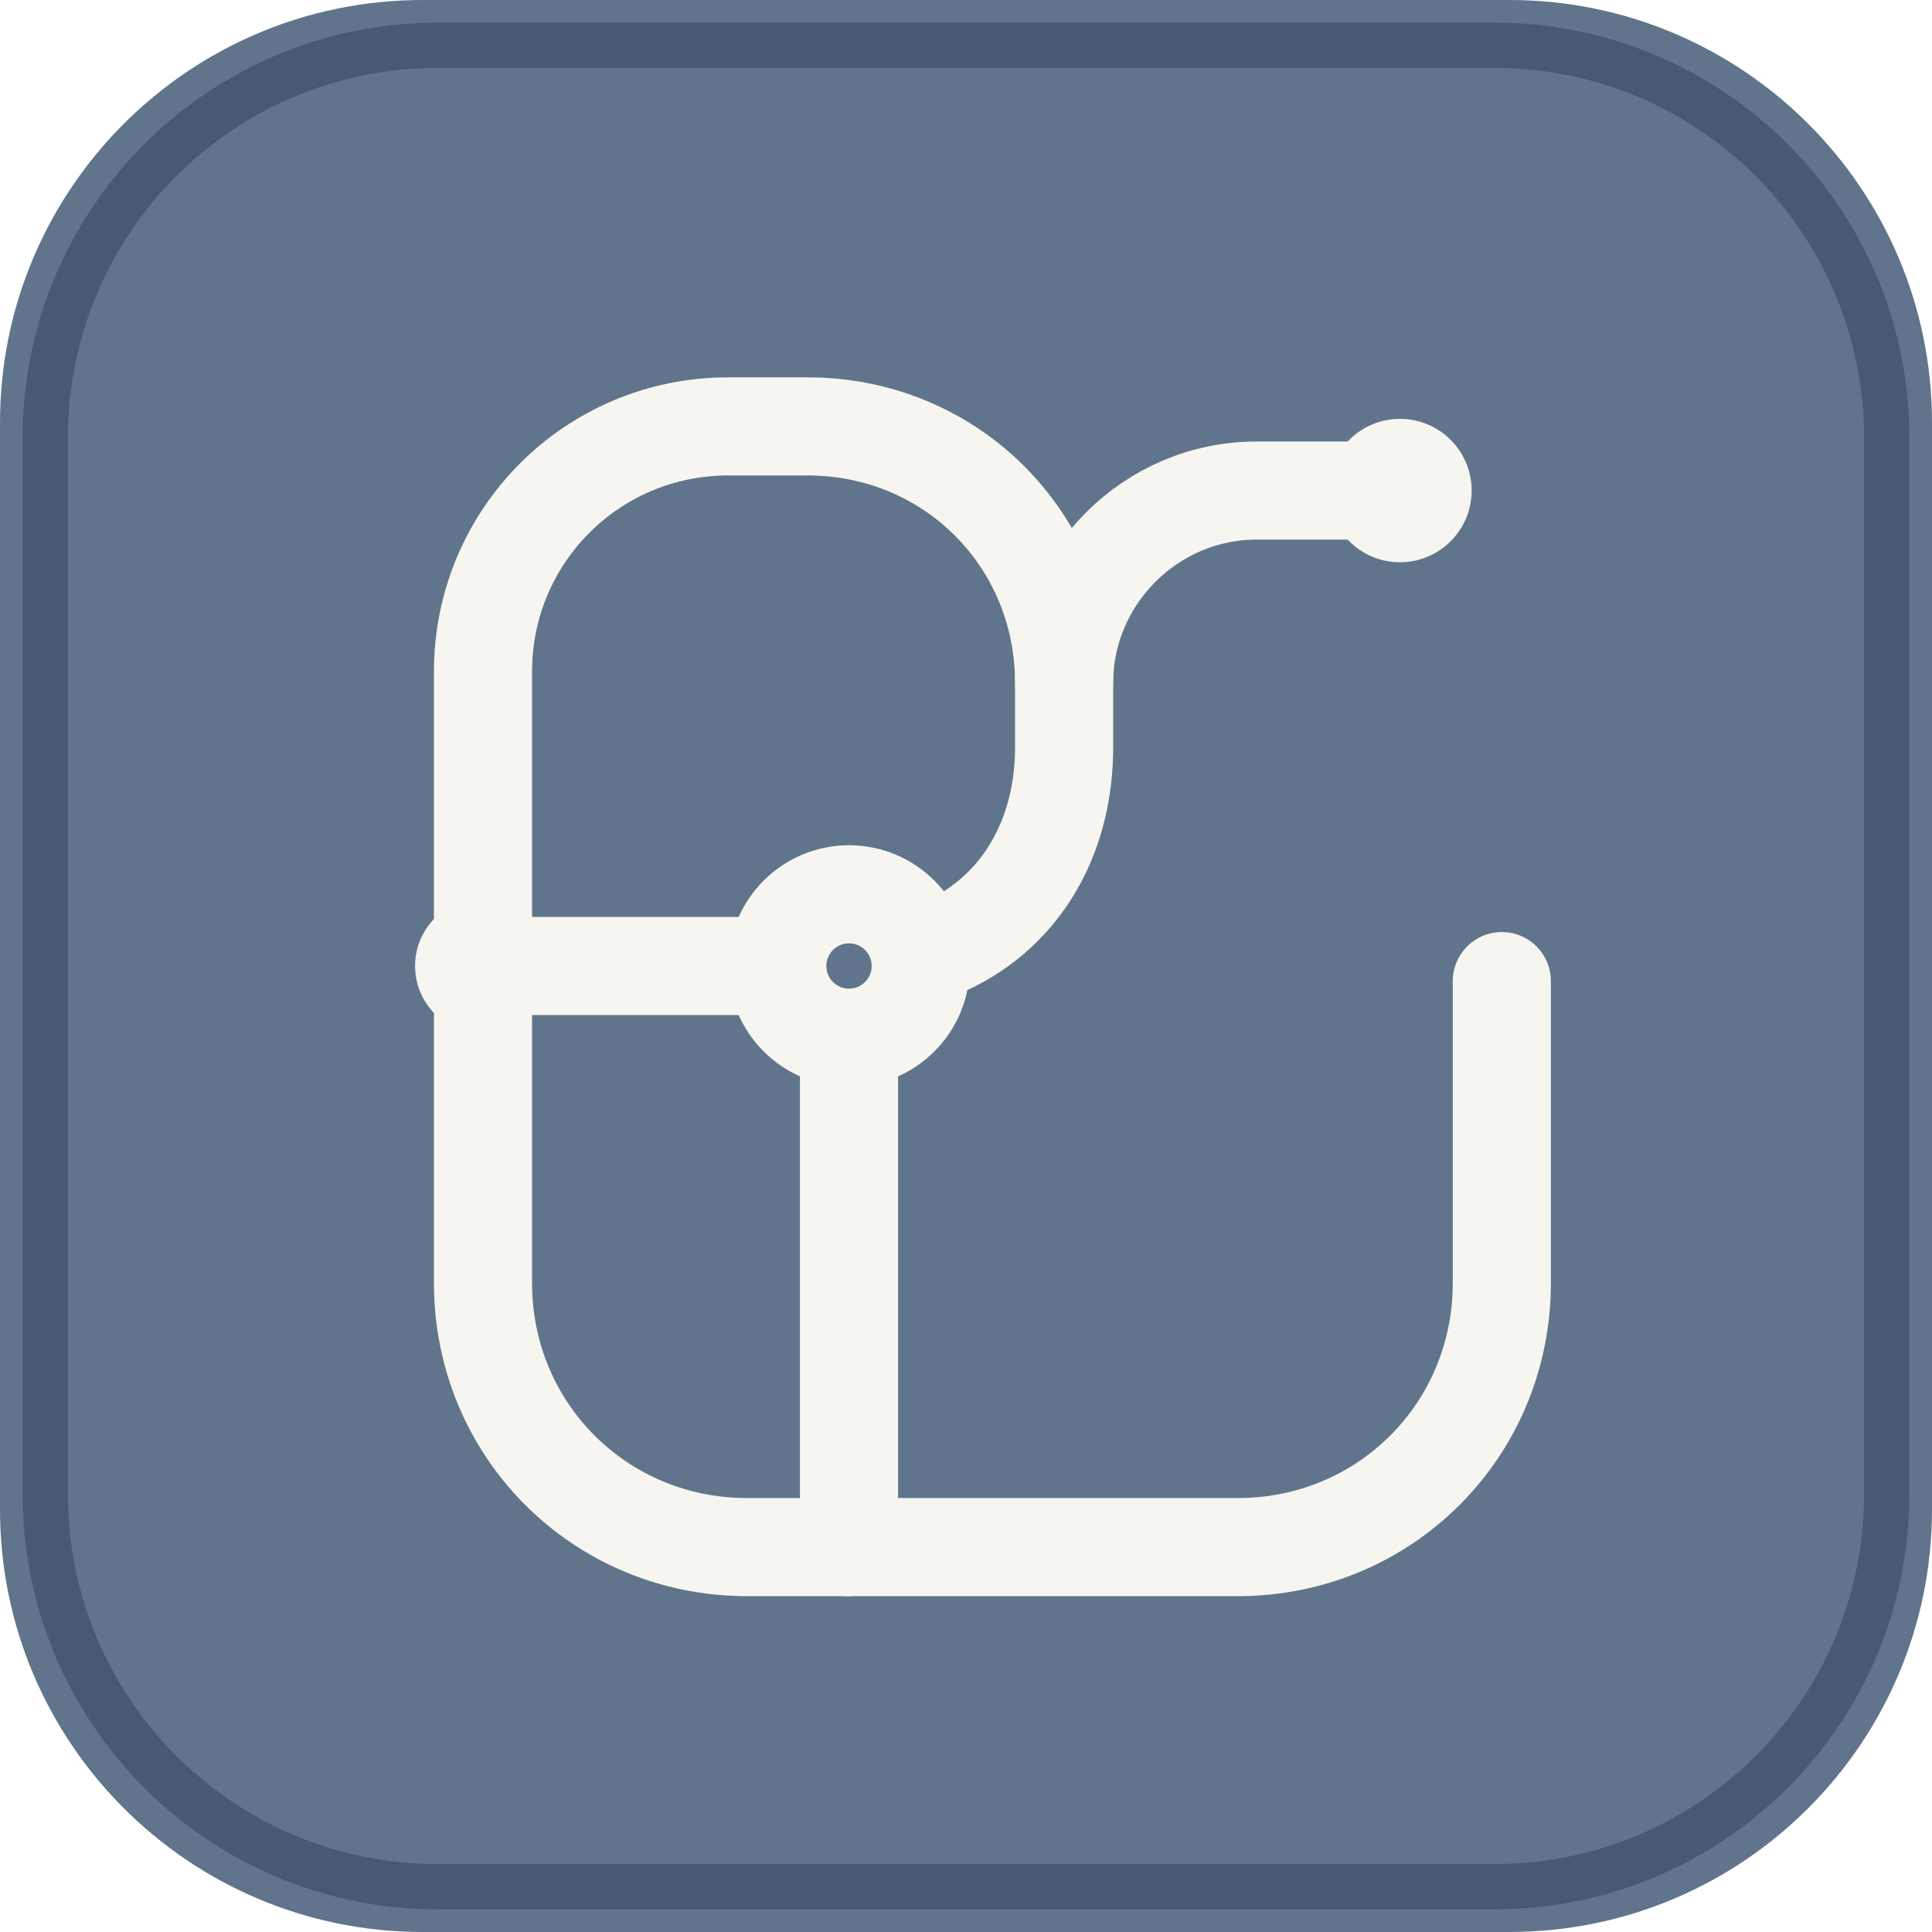
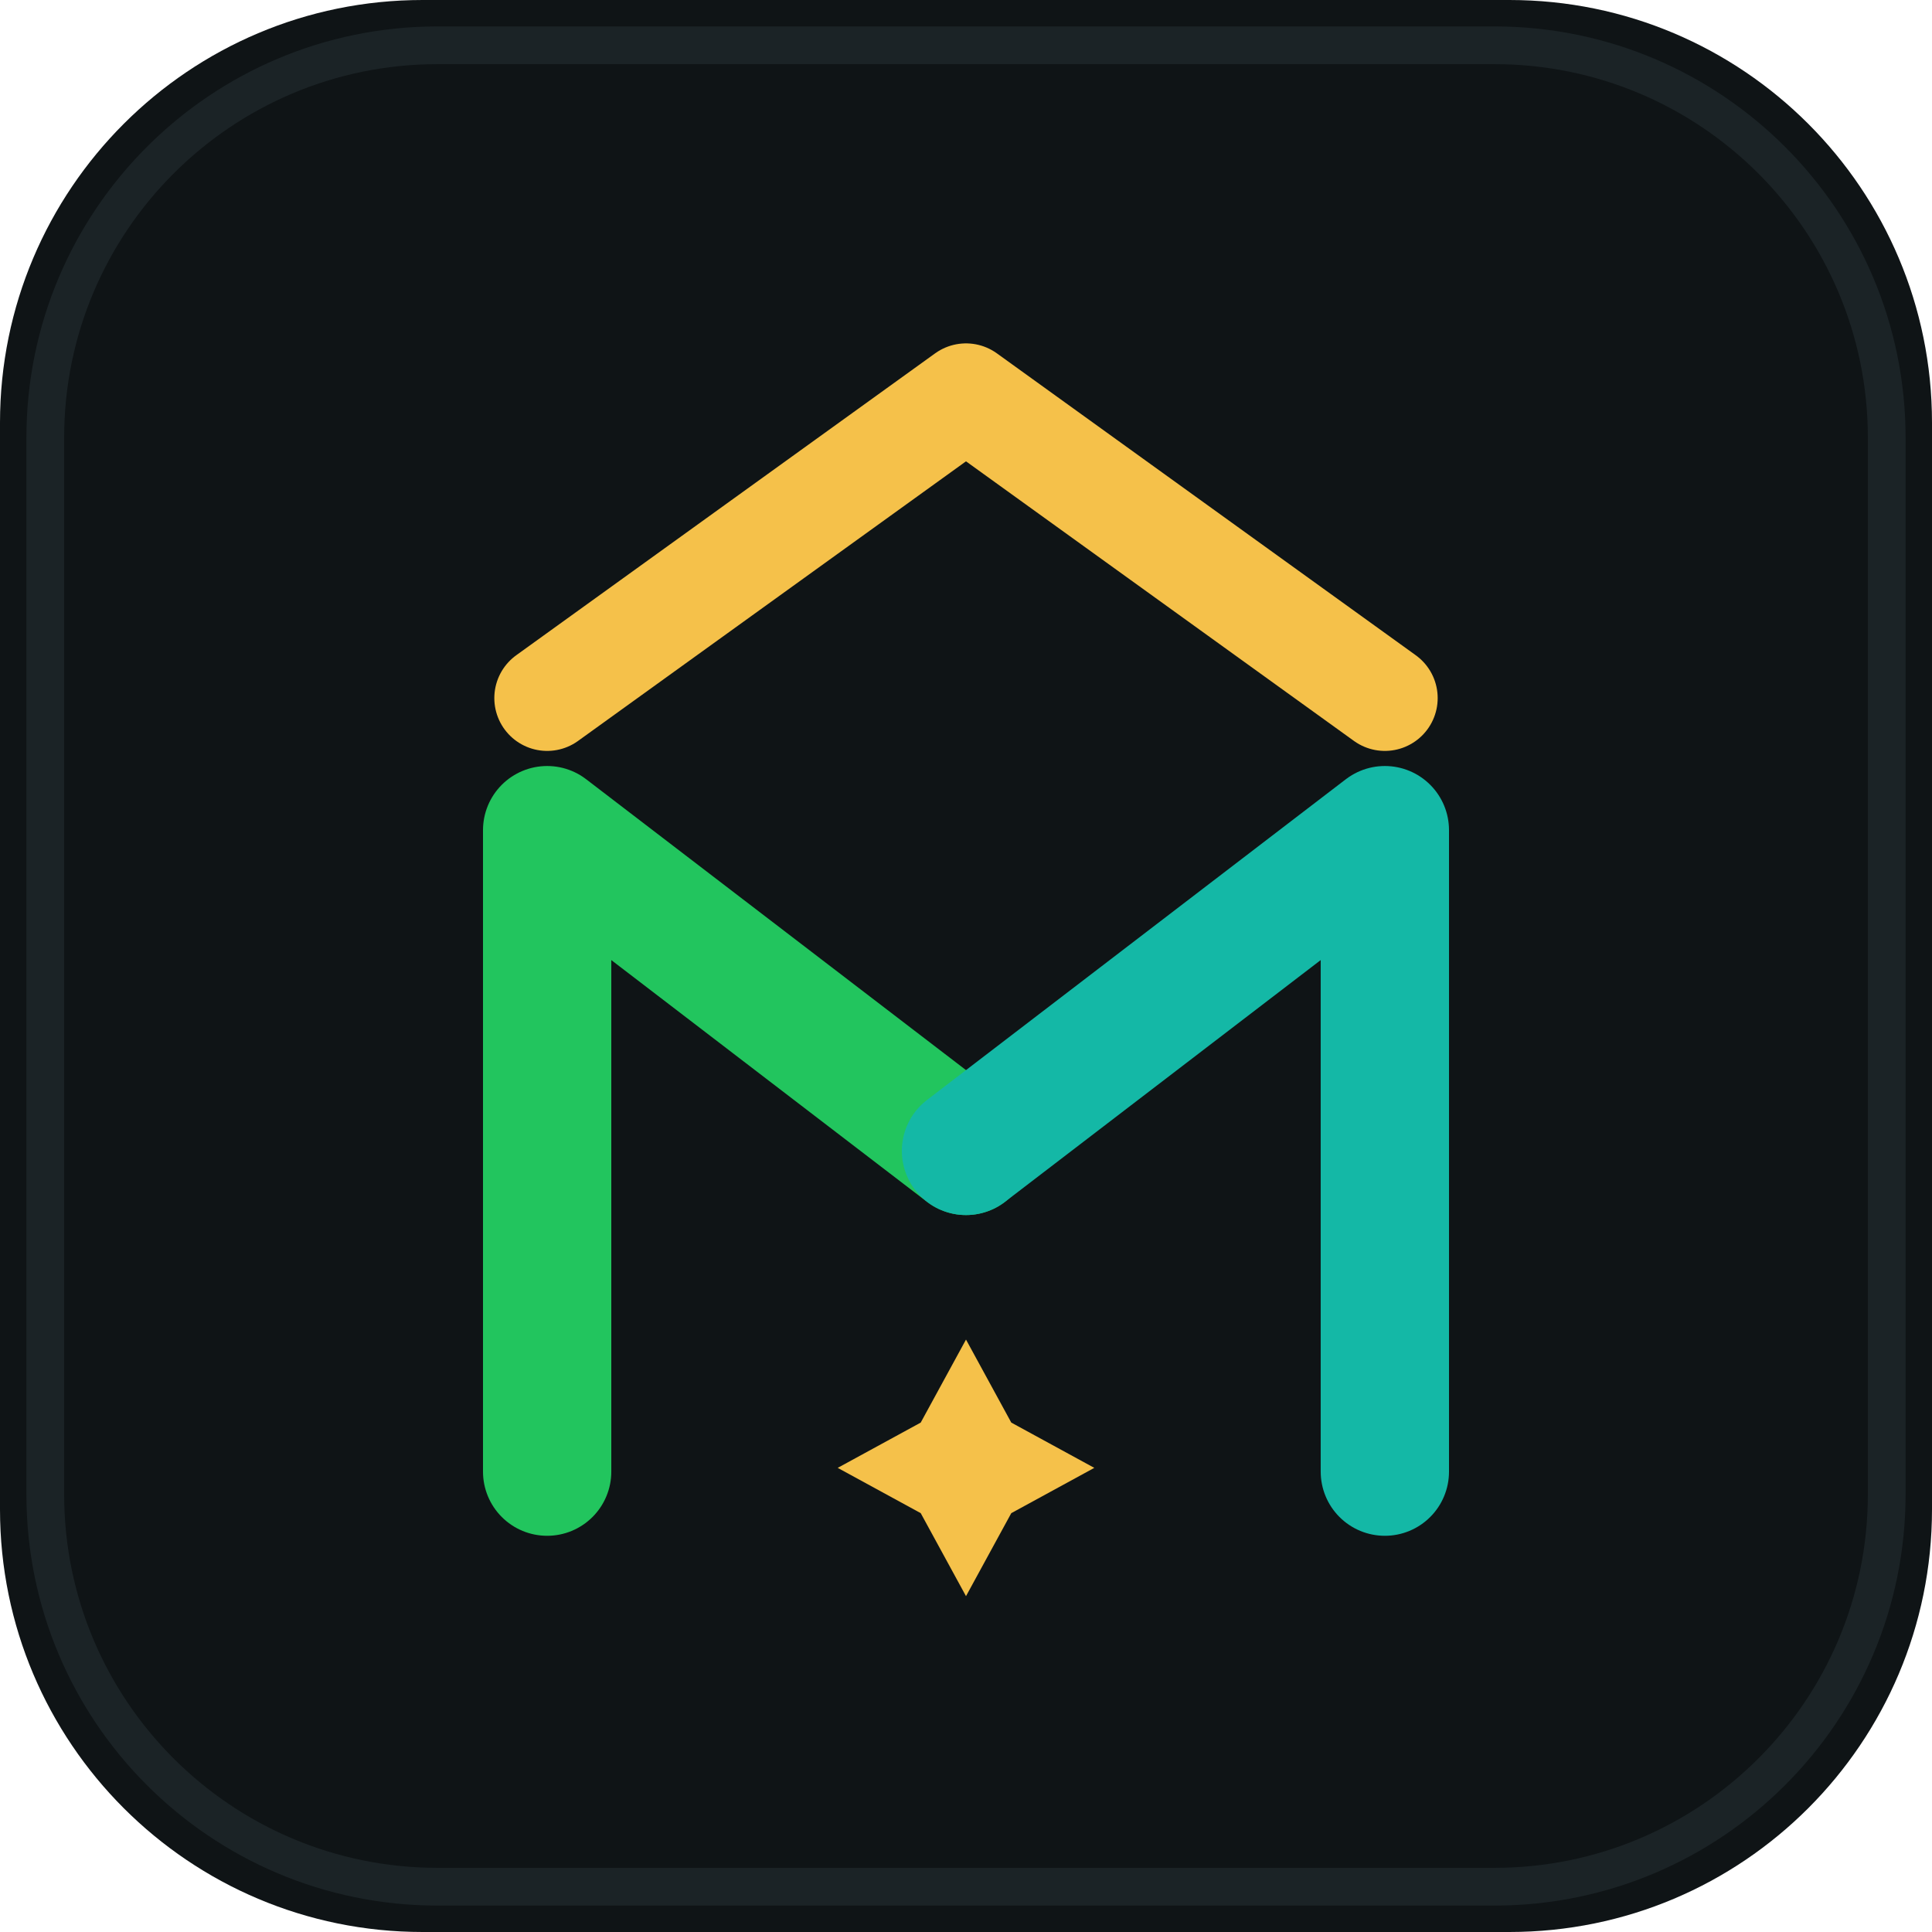
<svg xmlns="http://www.w3.org/2000/svg" viewBox="0 0 512 512" role="img" aria-labelledby="title">
-   <rect width="512" height="512" rx="112" fill="#60758C" />
-   <rect x="12" y="12" width="488" height="488" rx="104" fill="none" stroke="#465B71" stroke-width="12" />
-   <g data-icon="app-route" data-safe-area="72 72 368 368" fill="none" stroke="#F7F5EF" stroke-width="26" stroke-linecap="round" stroke-linejoin="round">
-     <path d="M128 256V178c0-36 29-65 65-65h21c38 0 68 30 68 68" />
-     <path d="M128 256h97c34 0 57-24 57-58v-17c0-28 23-51 51-51h38" />
-     <path d="M128 256v84c0 39 31 70 70 70h130c39 0 70-31 70-70v-80" />
-     <path d="M225 256v154" />
-     <circle cx="128" cy="256" r="18" fill="#F7F5EF" stroke="none" />
-     <circle cx="225" cy="256" r="19" fill="#60758C" />
-     <circle cx="371" cy="130" r="19" fill="#F7F5EF" stroke="none" />
+   <rect width="512" height="512" rx="112" fill="#0F1416" />
+   <rect x="12" y="12" width="488" height="488" rx="104" fill="none" stroke="#1B2326" stroke-width="10" />
+   <g data-icon="app-metropolis-mark" data-safe-area="72 72 368 368" fill="none" stroke-linecap="round" stroke-linejoin="round">
+     <path d="M145 185 256 105l111 80" stroke="#F5C14A" stroke-width="28" />
+     <path d="M145 390V220l111 85" stroke="#22C55E" stroke-width="34" />
+     <path d="M256 305l111-85v170" stroke="#14B8A6" stroke-width="34" />
+     <path d="m256 355 12 22 22 12-22 12-12 22-12-22-22-12 22-12 12-22Z" fill="#F5C14A" stroke="none" />
  </g>
</svg>
